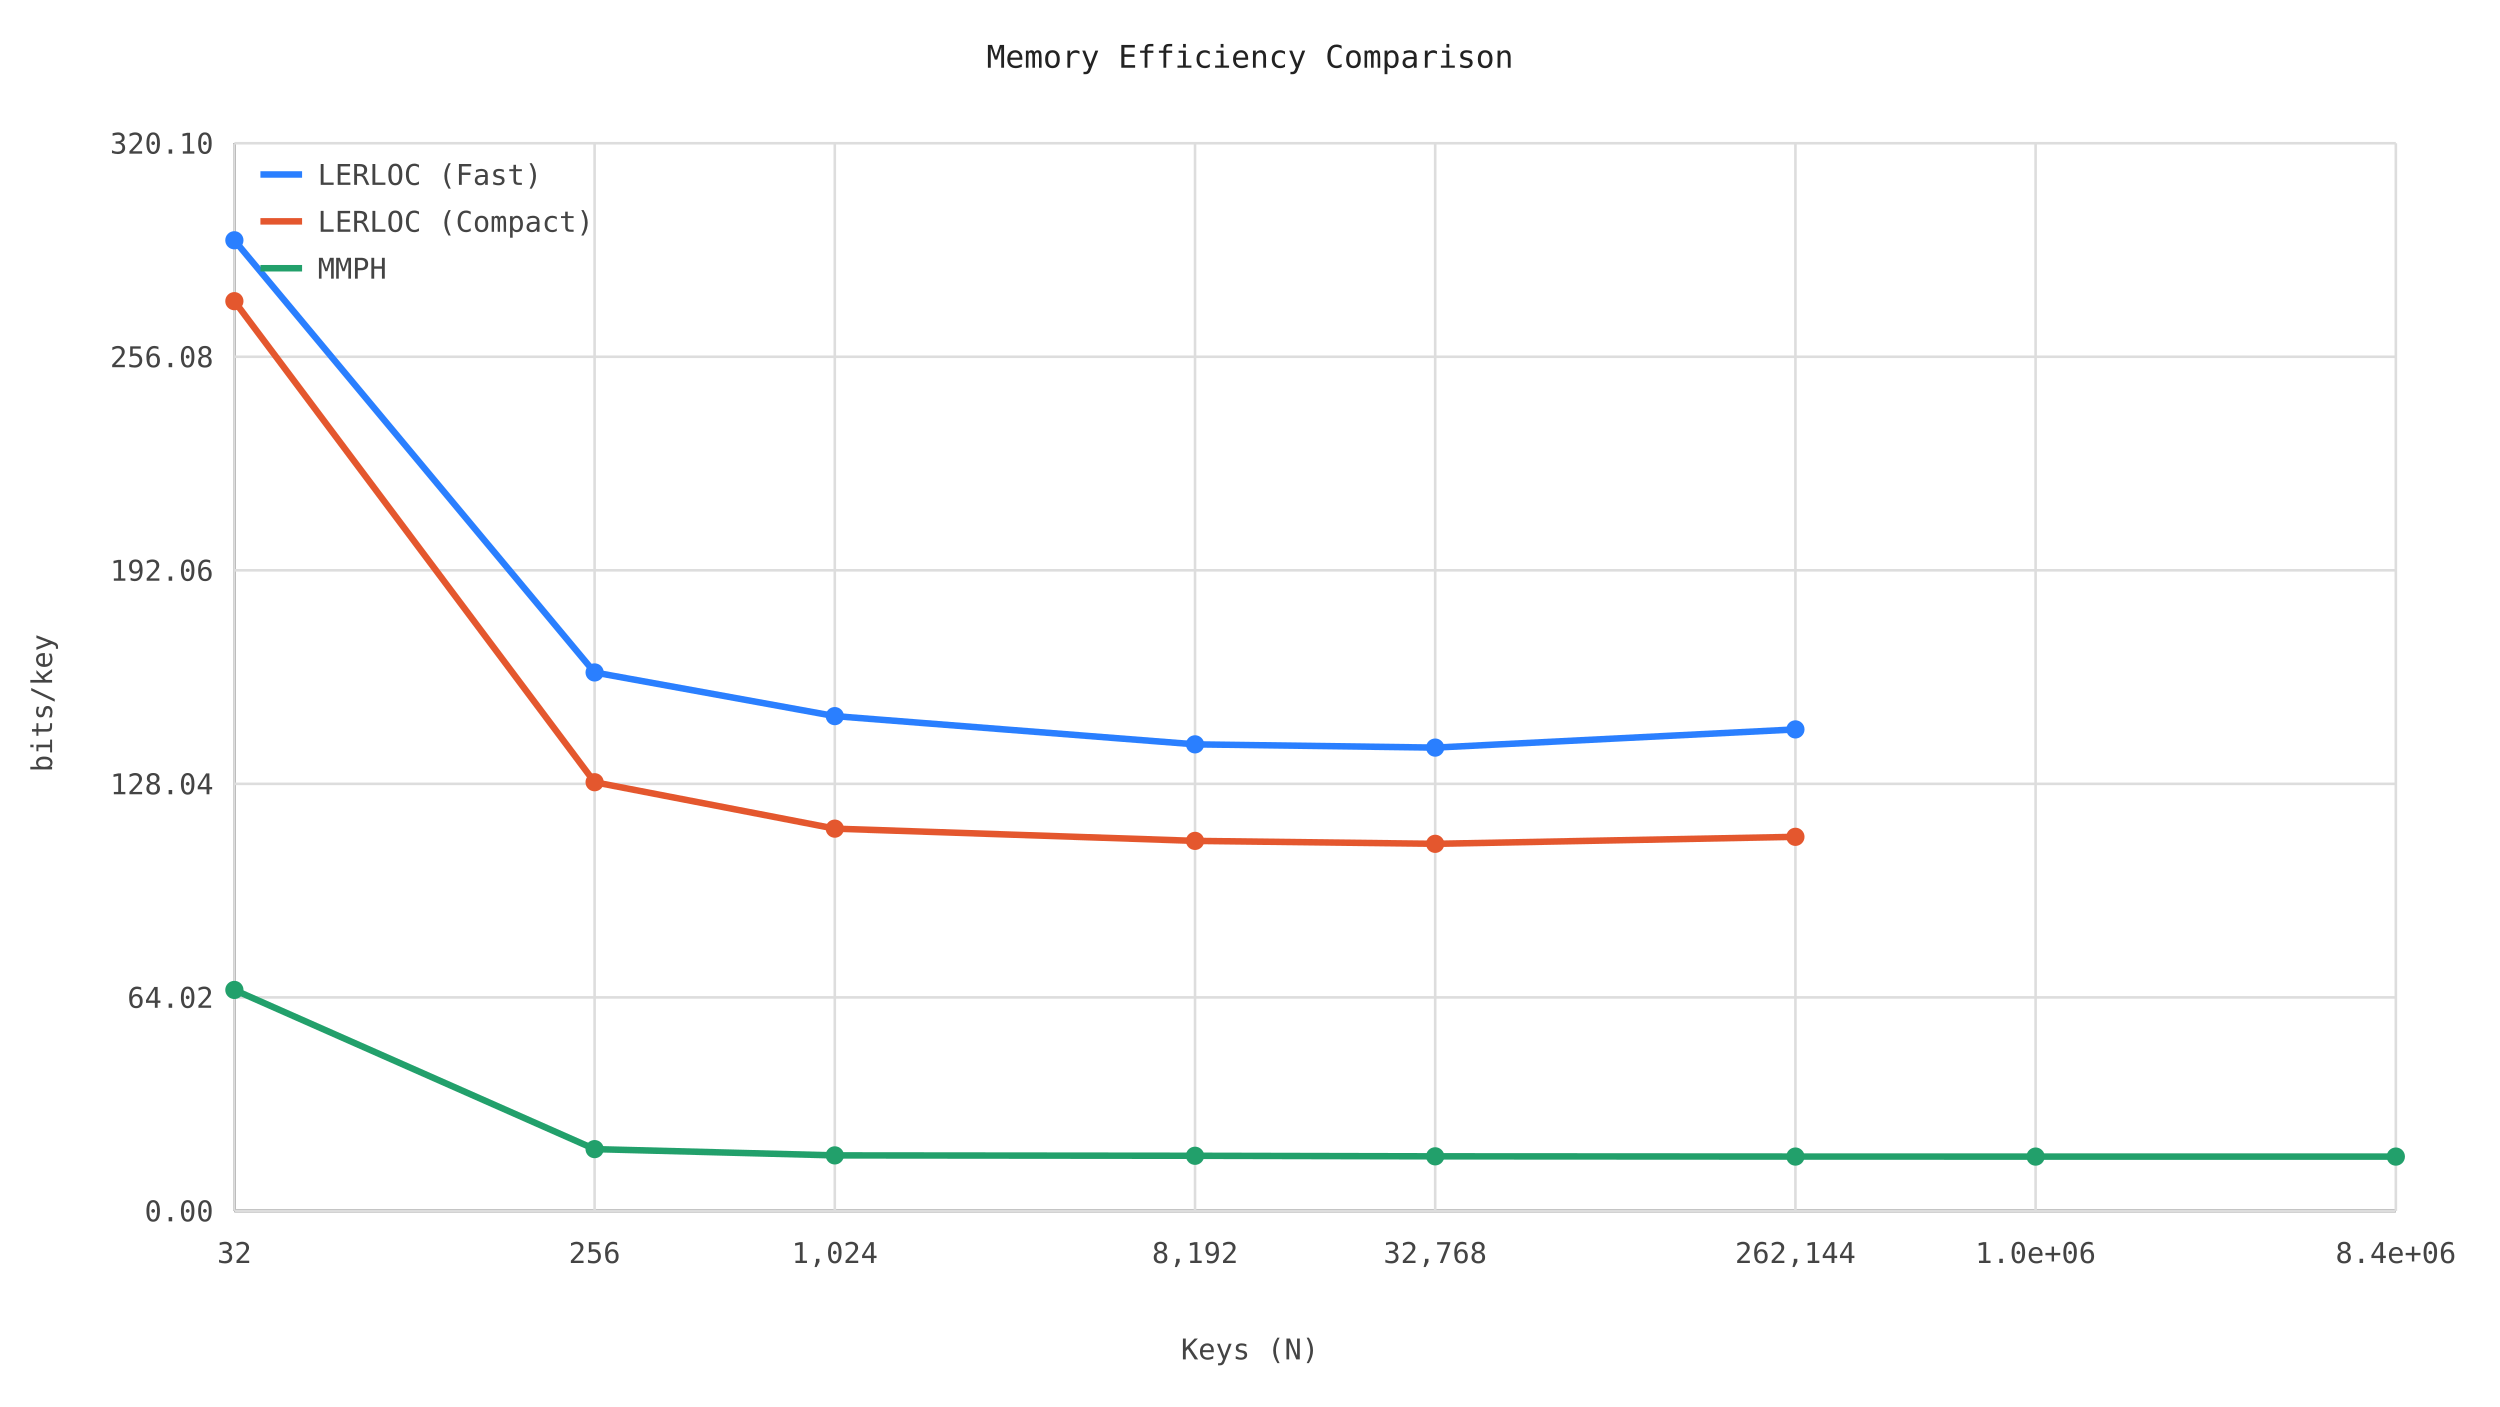
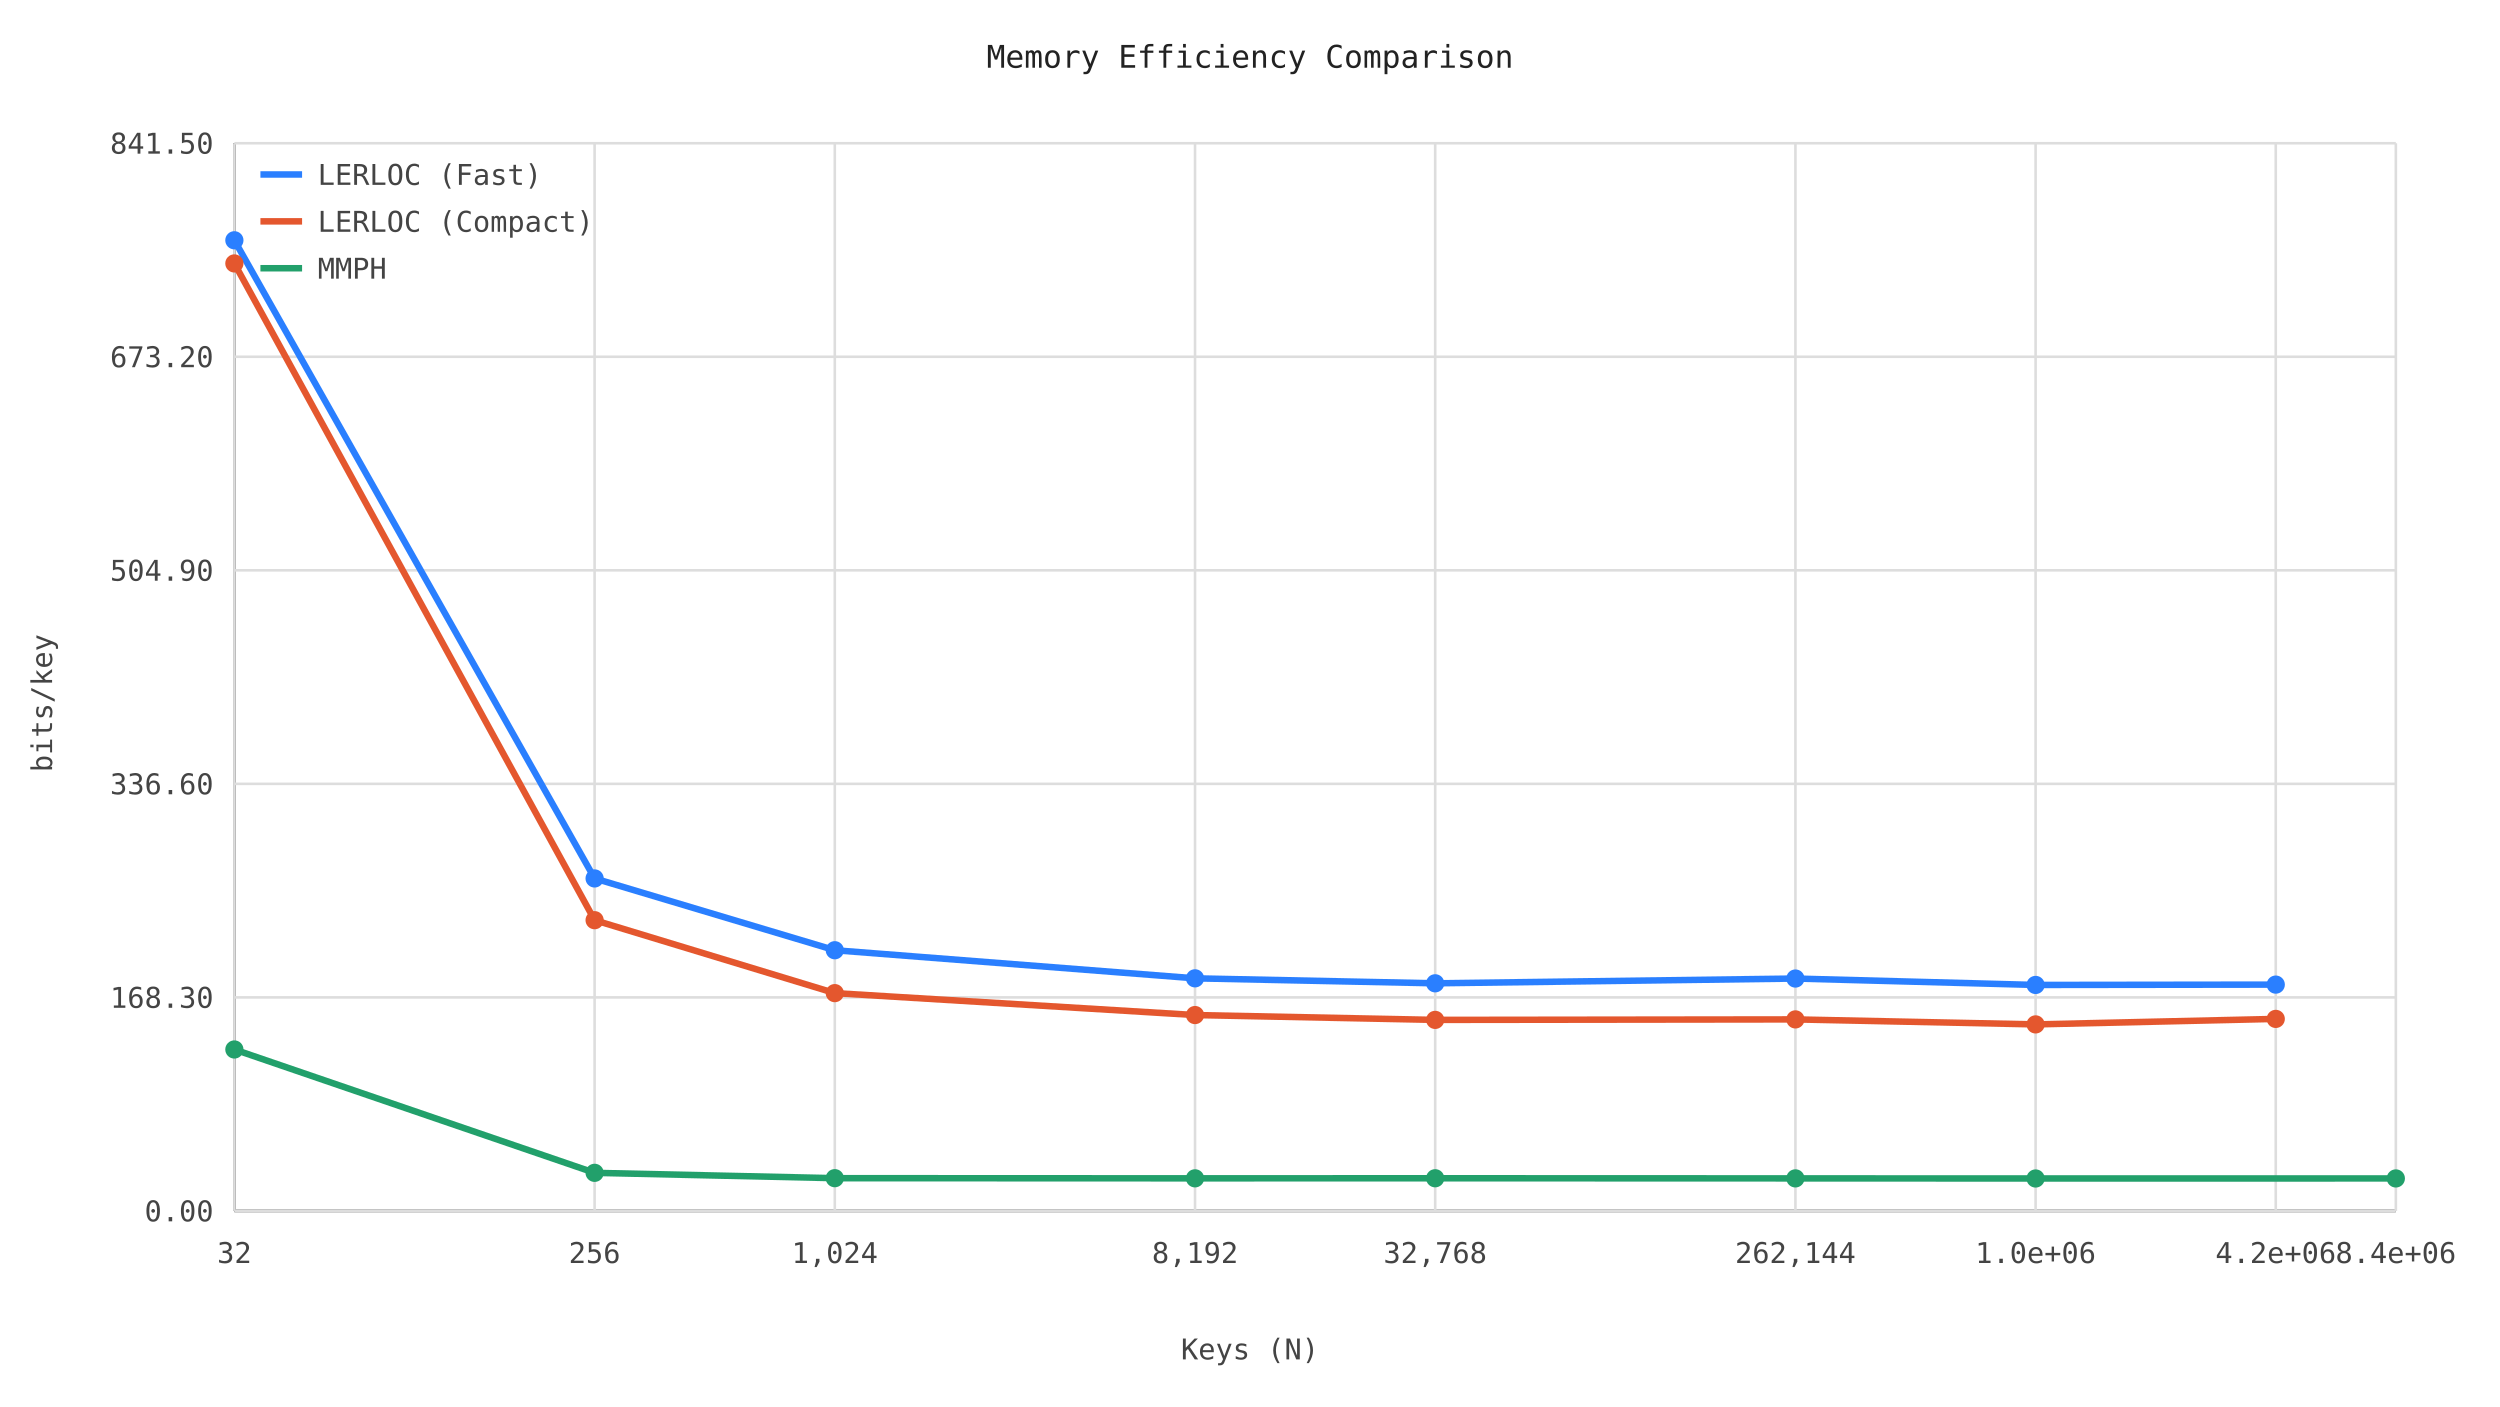
<svg xmlns="http://www.w3.org/2000/svg" width="960.0" height="540.0" viewBox="0 0 960.0 540.0">
  <style>text{font-family:Menlo,Monaco,monospace;font-size:12px;fill:#222} .axis{stroke:#333;stroke-width:1} .grid{stroke:#ddd;stroke-width:1} .label{font-size:11px;fill:#444}</style>
  <text x="480.0" y="26" text-anchor="middle">Memory Efficiency Comparison</text>
  <line class="axis" x1="90.0" y1="465.0" x2="920.0" y2="465.0" />
  <line class="axis" x1="90.0" y1="55.0" x2="90.0" y2="465.0" />
  <line class="grid" x1="90.0" y1="465.00" x2="920.0" y2="465.00" />
  <text class="label" x="82.0" y="469.00" text-anchor="end">0.00</text>
  <line class="grid" x1="90.0" y1="383.00" x2="920.0" y2="383.00" />
-   <text class="label" x="82.0" y="387.00" text-anchor="end">64.02</text>
+   <text class="label" x="82.0" y="387.00" text-anchor="end">168.30</text>
  <line class="grid" x1="90.0" y1="301.00" x2="920.0" y2="301.00" />
-   <text class="label" x="82.0" y="305.00" text-anchor="end">128.04</text>
+   <text class="label" x="82.0" y="305.00" text-anchor="end">336.60</text>
  <line class="grid" x1="90.0" y1="219.00" x2="920.0" y2="219.00" />
-   <text class="label" x="82.0" y="223.00" text-anchor="end">192.06</text>
+   <text class="label" x="82.0" y="223.00" text-anchor="end">504.90</text>
  <line class="grid" x1="90.0" y1="137.00" x2="920.0" y2="137.00" />
-   <text class="label" x="82.0" y="141.00" text-anchor="end">256.08</text>
+   <text class="label" x="82.0" y="141.00" text-anchor="end">673.20</text>
  <line class="grid" x1="90.0" y1="55.00" x2="920.0" y2="55.00" />
-   <text class="label" x="82.0" y="59.00" text-anchor="end">320.10</text>
+   <text class="label" x="82.0" y="59.00" text-anchor="end">841.50</text>
  <line class="grid" x1="90.00" y1="55.0" x2="90.00" y2="465.0" />
  <text class="label" x="90.00" y="485.0" text-anchor="middle">32</text>
  <line class="grid" x1="228.33" y1="55.0" x2="228.33" y2="465.0" />
  <text class="label" x="228.33" y="485.0" text-anchor="middle">256</text>
  <line class="grid" x1="320.56" y1="55.0" x2="320.56" y2="465.0" />
  <text class="label" x="320.56" y="485.0" text-anchor="middle">1,024</text>
  <line class="grid" x1="458.89" y1="55.0" x2="458.89" y2="465.0" />
  <text class="label" x="458.89" y="485.0" text-anchor="middle">8,192</text>
  <line class="grid" x1="551.11" y1="55.0" x2="551.11" y2="465.0" />
  <text class="label" x="551.11" y="485.0" text-anchor="middle">32,768</text>
  <line class="grid" x1="689.44" y1="55.0" x2="689.44" y2="465.0" />
  <text class="label" x="689.44" y="485.0" text-anchor="middle">262,144</text>
  <line class="grid" x1="781.67" y1="55.0" x2="781.67" y2="465.0" />
  <text class="label" x="781.67" y="485.0" text-anchor="middle">1.0e+06</text>
+   <line class="grid" x1="873.89" y1="55.0" x2="873.89" y2="465.0" />
+   <text class="label" x="873.89" y="485.0" text-anchor="middle">4.2e+06</text>
  <line class="grid" x1="920.00" y1="55.0" x2="920.00" y2="465.0" />
  <text class="label" x="920.00" y="485.0" text-anchor="middle">8.4e+06</text>
-   <polyline fill="none" stroke="#2a7fff" stroke-width="2.5" points="90.00,92.27 228.33,258.22 320.56,274.99 458.89,285.83 551.11,287.08 689.44,280.09" />
+   <polyline fill="none" stroke="#2a7fff" stroke-width="2.5" points="90.00,92.27 228.33,337.32 320.56,364.89 458.89,375.68 551.11,377.59 689.44,375.76 781.67,378.22 873.89,378.09" />
  <circle cx="90.00" cy="92.27" r="3.5" fill="#2a7fff" />
-   <circle cx="228.33" cy="258.22" r="3.5" fill="#2a7fff" />
-   <circle cx="320.56" cy="274.99" r="3.5" fill="#2a7fff" />
-   <circle cx="458.89" cy="285.83" r="3.5" fill="#2a7fff" />
-   <circle cx="551.11" cy="287.08" r="3.5" fill="#2a7fff" />
-   <circle cx="689.44" cy="280.09" r="3.5" fill="#2a7fff" />
+   <circle cx="228.33" cy="337.32" r="3.5" fill="#2a7fff" />
+   <circle cx="320.56" cy="364.89" r="3.5" fill="#2a7fff" />
+   <circle cx="458.89" cy="375.68" r="3.5" fill="#2a7fff" />
+   <circle cx="551.11" cy="377.59" r="3.5" fill="#2a7fff" />
+   <circle cx="689.44" cy="375.76" r="3.5" fill="#2a7fff" />
+   <circle cx="781.67" cy="378.22" r="3.5" fill="#2a7fff" />
+   <circle cx="873.89" cy="378.09" r="3.5" fill="#2a7fff" />
  <line x1="100.0" y1="67.0" x2="116.0" y2="67.0" stroke="#2a7fff" stroke-width="2.5" />
  <text class="label" x="122.0" y="71.0">LERLOC (Fast)</text>
-   <polyline fill="none" stroke="#e4572e" stroke-width="2.5" points="90.00,115.65 228.33,300.37 320.56,318.20 458.89,322.90 551.11,324.03 689.44,321.34" />
-   <circle cx="90.00" cy="115.65" r="3.5" fill="#e4572e" />
-   <circle cx="228.33" cy="300.37" r="3.5" fill="#e4572e" />
-   <circle cx="320.56" cy="318.20" r="3.5" fill="#e4572e" />
-   <circle cx="458.89" cy="322.90" r="3.5" fill="#e4572e" />
-   <circle cx="551.11" cy="324.03" r="3.5" fill="#e4572e" />
-   <circle cx="689.44" cy="321.34" r="3.5" fill="#e4572e" />
+   <polyline fill="none" stroke="#e4572e" stroke-width="2.5" points="90.00,101.16 228.33,353.35 320.56,381.36 458.89,389.78 551.11,391.64 689.44,391.45 781.67,393.37 873.89,391.26" />
+   <circle cx="90.00" cy="101.16" r="3.5" fill="#e4572e" />
+   <circle cx="228.33" cy="353.35" r="3.5" fill="#e4572e" />
+   <circle cx="320.56" cy="381.36" r="3.5" fill="#e4572e" />
+   <circle cx="458.89" cy="389.78" r="3.5" fill="#e4572e" />
+   <circle cx="551.11" cy="391.64" r="3.5" fill="#e4572e" />
+   <circle cx="689.44" cy="391.45" r="3.5" fill="#e4572e" />
+   <circle cx="781.67" cy="393.37" r="3.5" fill="#e4572e" />
+   <circle cx="873.89" cy="391.26" r="3.5" fill="#e4572e" />
  <line x1="100.0" y1="85.0" x2="116.0" y2="85.0" stroke="#e4572e" stroke-width="2.5" />
  <text class="label" x="122.0" y="89.0">LERLOC (Compact)</text>
-   <polyline fill="none" stroke="#22a06b" stroke-width="2.5" points="90.00,380.14 228.33,441.26 320.56,443.67 458.89,443.82 551.11,444.03 689.44,444.12 781.67,444.13 920.00,444.13" />
-   <circle cx="90.00" cy="380.14" r="3.5" fill="#22a06b" />
-   <circle cx="228.33" cy="441.26" r="3.5" fill="#22a06b" />
-   <circle cx="320.56" cy="443.67" r="3.5" fill="#22a06b" />
-   <circle cx="458.89" cy="443.82" r="3.5" fill="#22a06b" />
-   <circle cx="551.11" cy="444.03" r="3.5" fill="#22a06b" />
-   <circle cx="689.44" cy="444.12" r="3.5" fill="#22a06b" />
-   <circle cx="781.67" cy="444.13" r="3.5" fill="#22a06b" />
-   <circle cx="920.00" cy="444.13" r="3.5" fill="#22a06b" />
+   <polyline fill="none" stroke="#22a06b" stroke-width="2.5" points="90.00,403.00 228.33,450.37 320.56,452.42 458.89,452.48 551.11,452.45 689.44,452.50 781.67,452.54 920.00,452.52" />
+   <circle cx="90.00" cy="403.00" r="3.5" fill="#22a06b" />
+   <circle cx="228.33" cy="450.37" r="3.5" fill="#22a06b" />
+   <circle cx="320.56" cy="452.42" r="3.5" fill="#22a06b" />
+   <circle cx="458.89" cy="452.48" r="3.5" fill="#22a06b" />
+   <circle cx="551.11" cy="452.45" r="3.5" fill="#22a06b" />
+   <circle cx="689.44" cy="452.50" r="3.5" fill="#22a06b" />
+   <circle cx="781.67" cy="452.54" r="3.5" fill="#22a06b" />
+   <circle cx="920.00" cy="452.52" r="3.5" fill="#22a06b" />
  <line x1="100.0" y1="103.0" x2="116.0" y2="103.0" stroke="#22a06b" stroke-width="2.5" />
  <text class="label" x="122.0" y="107.0">MMPH</text>
  <text class="label" x="480.0" y="522.0" text-anchor="middle">Keys (N)</text>
  <text class="label" transform="translate(20,270.0) rotate(-90)" text-anchor="middle">bits/key</text>
</svg>
